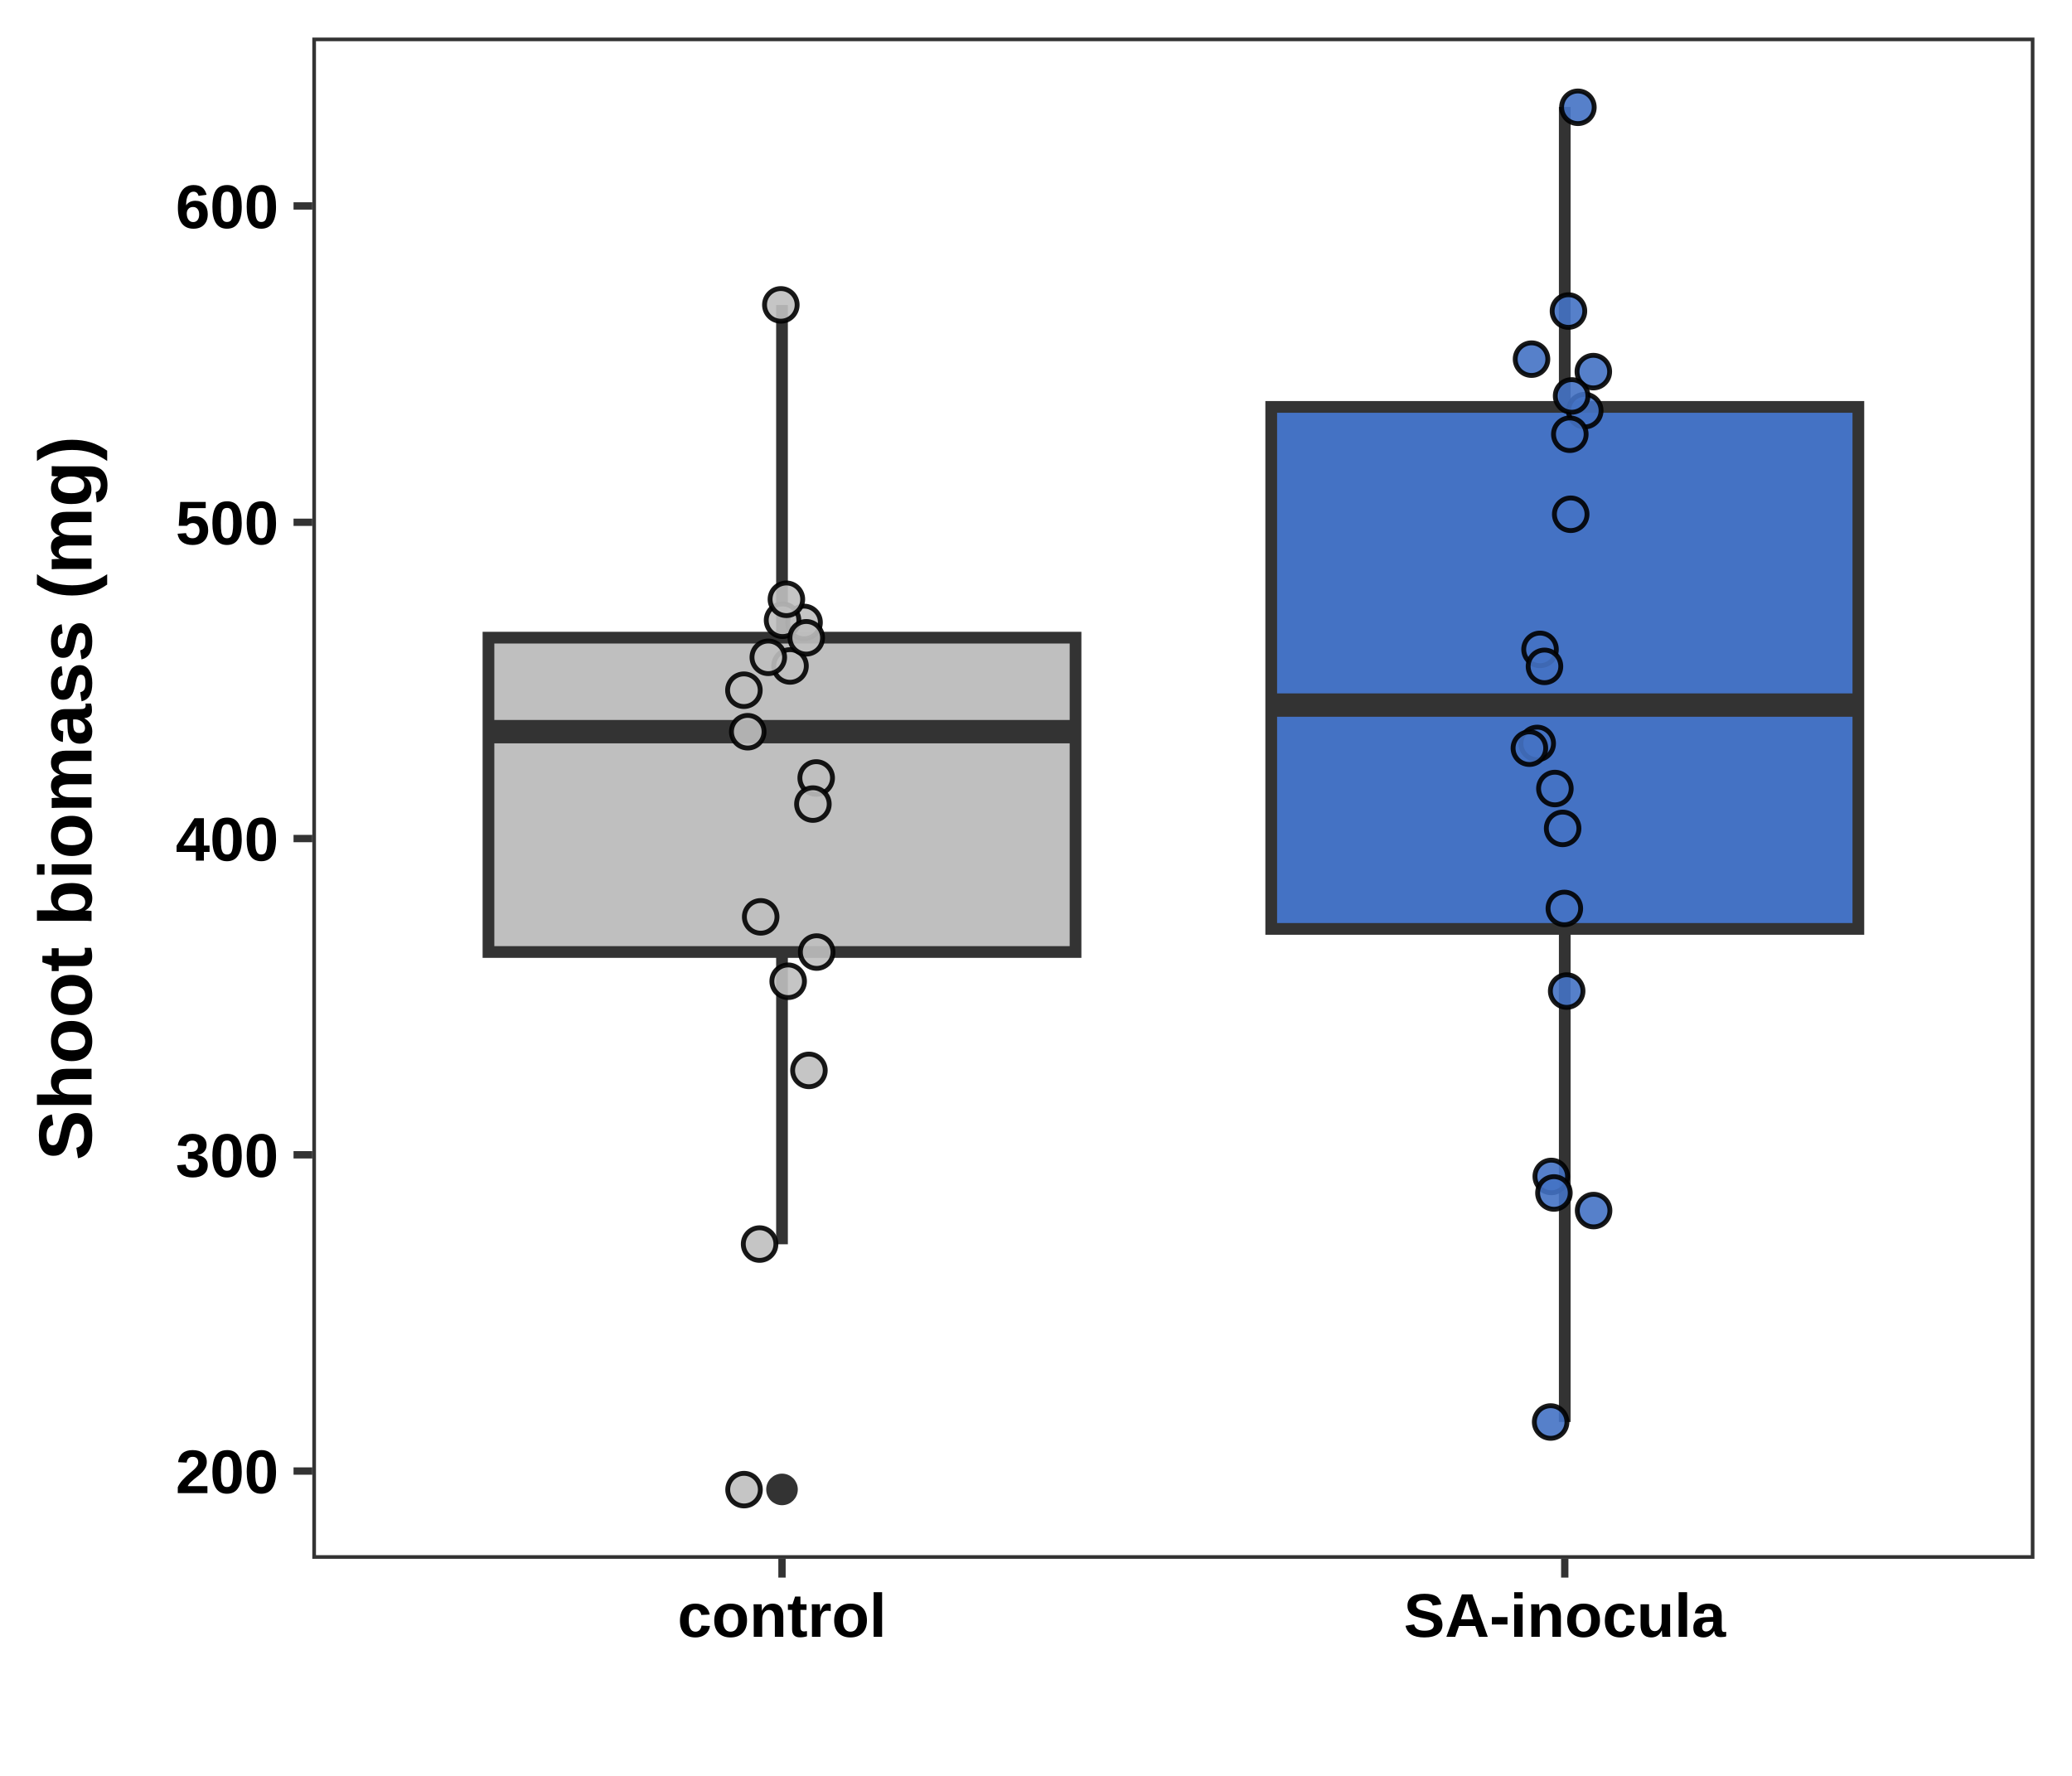
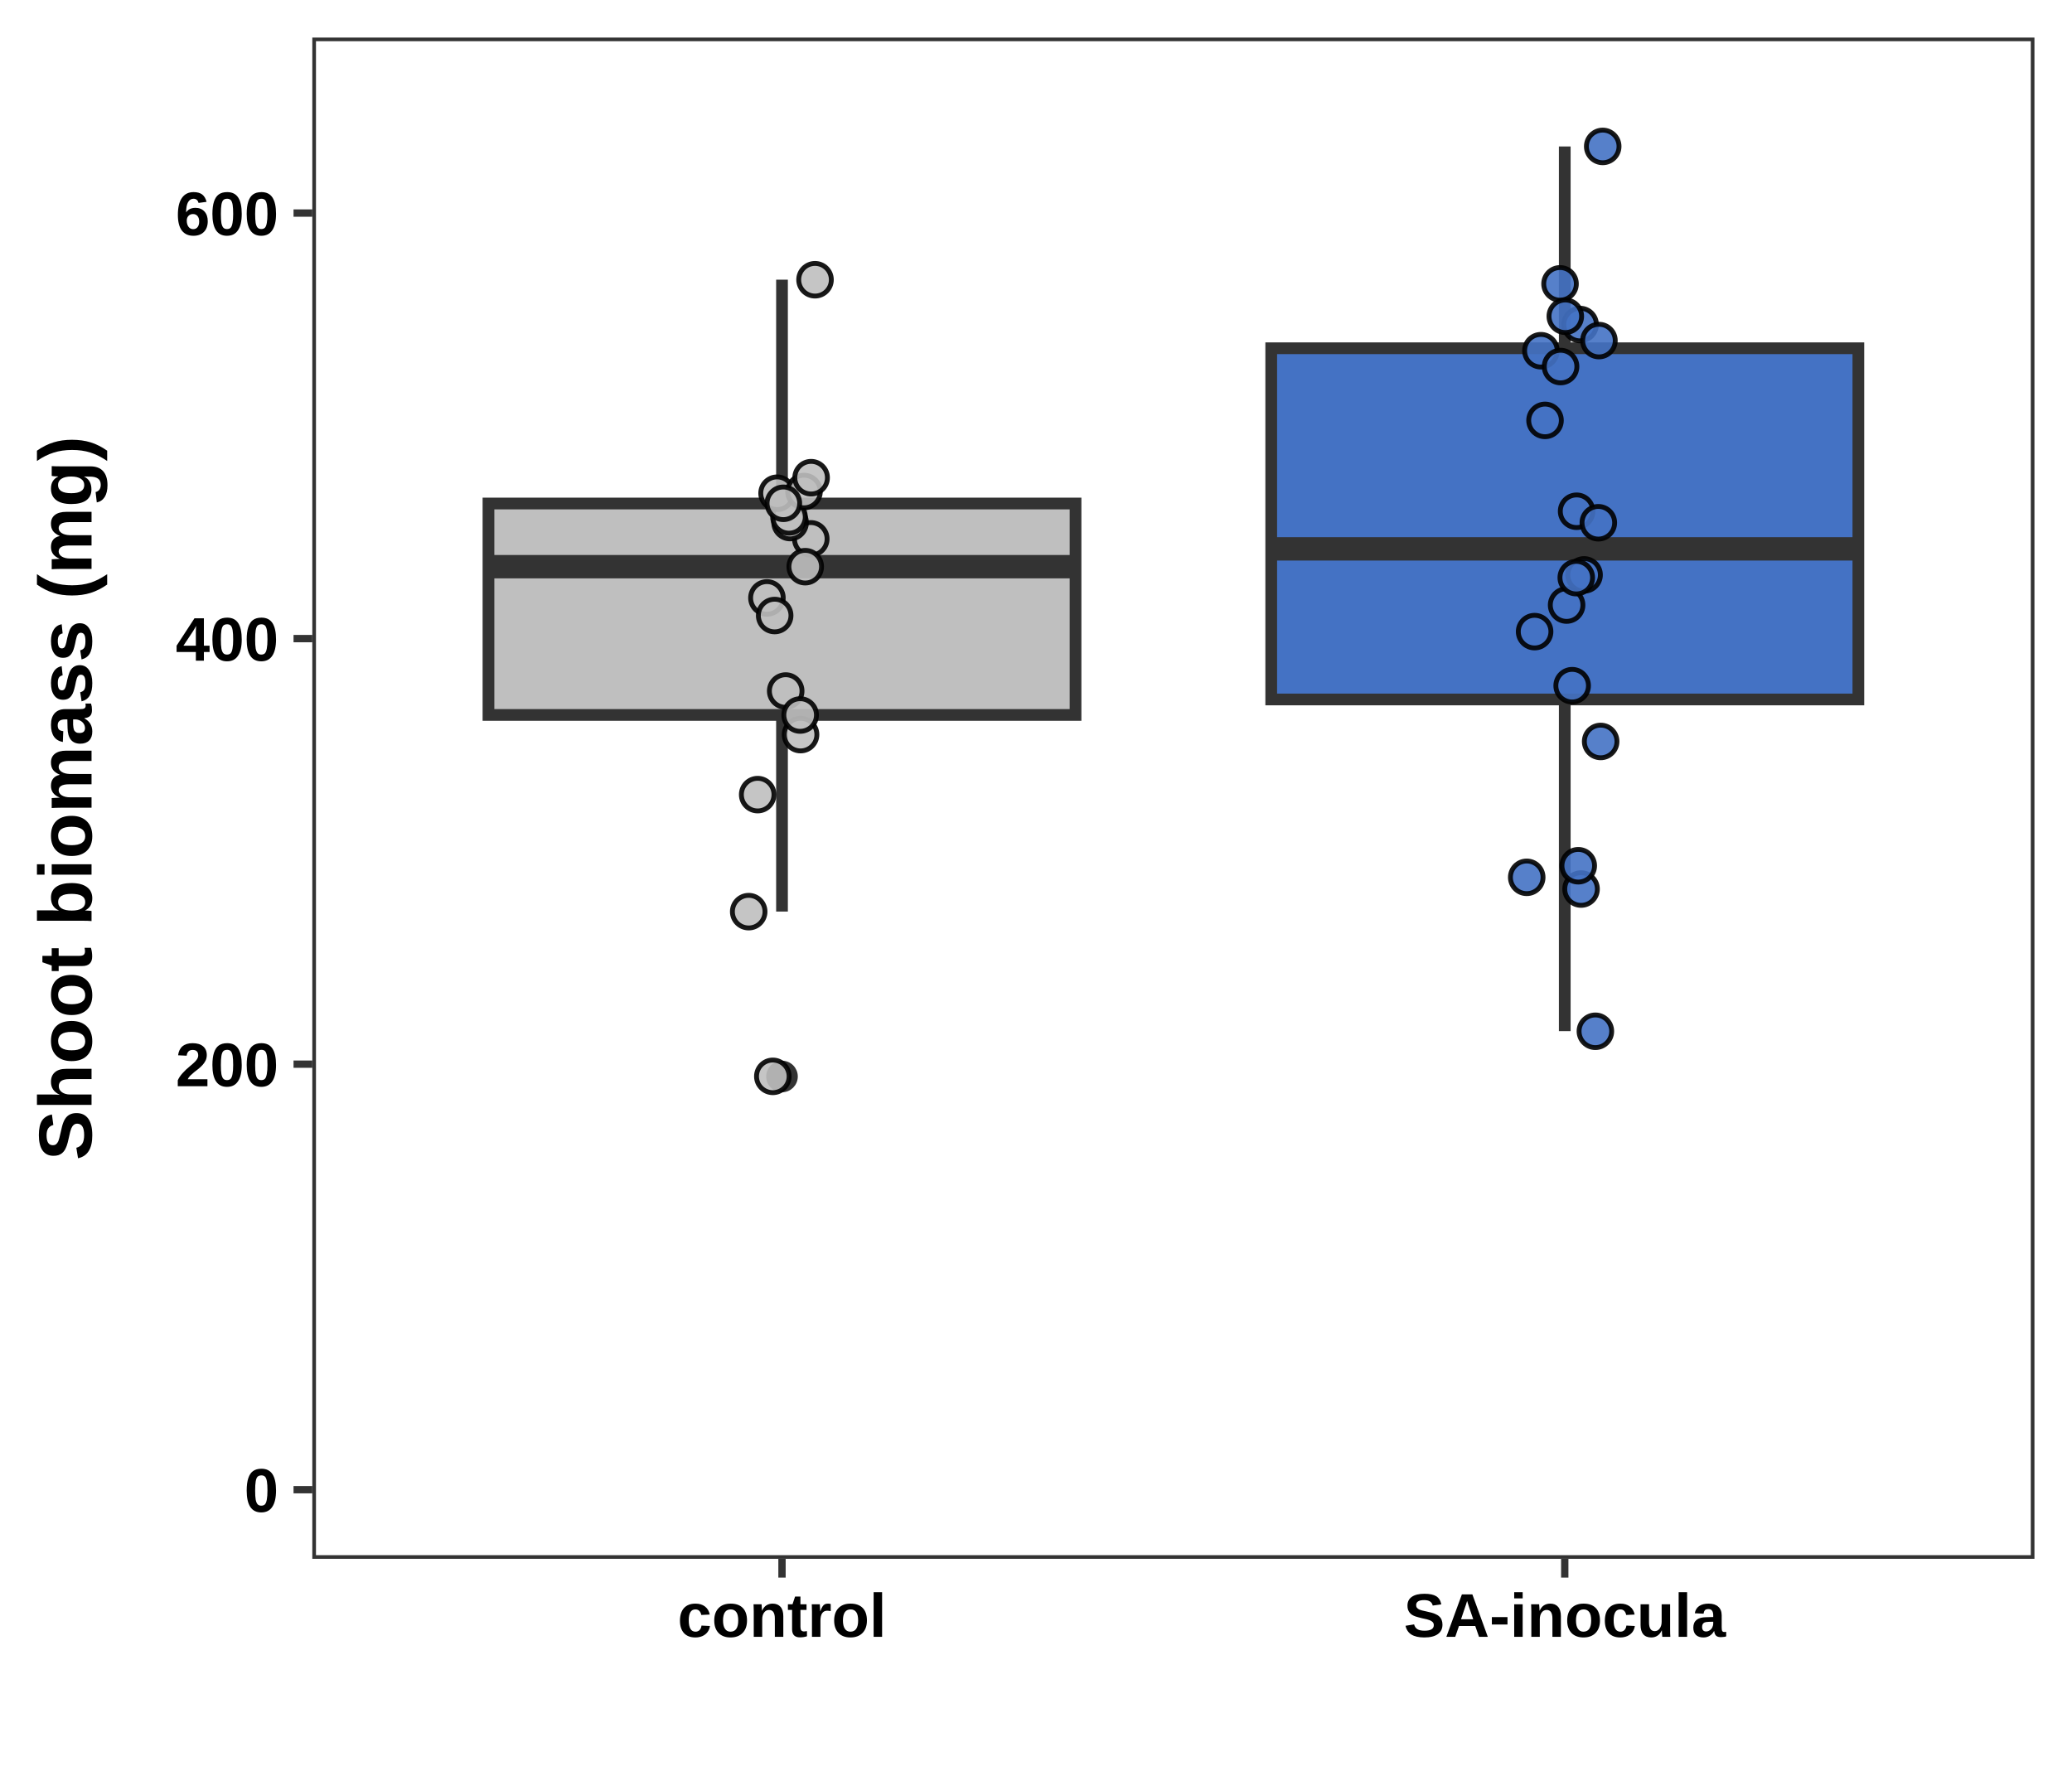
<svg xmlns="http://www.w3.org/2000/svg" class="svglite" width="302.40pt" height="259.20pt" viewBox="0 0 302.40 259.20">
  <defs>
    <style type="text/css">
    .svglite line, .svglite polyline, .svglite polygon, .svglite path, .svglite rect, .svglite circle {
      fill: none;
      stroke: #000000;
      stroke-linecap: round;
      stroke-linejoin: round;
      stroke-miterlimit: 10.00;
    }
    .svglite text {
      white-space: pre;
    }
  </style>
  </defs>
  <rect width="100%" height="100%" style="stroke: none; fill: #FFFFFF;" />
  <defs>
    <clipPath id="cpMC4wMHwzMDIuNDB8MC4wMHwyNTkuMjA=">
      <rect x="0.00" y="0.00" width="302.40" height="259.20" />
    </clipPath>
  </defs>
  <g clip-path="url(#cpMC4wMHwzMDIuNDB8MC4wMHwyNTkuMjA=)">
    <rect x="0.00" y="0" width="302.40" height="259.20" style="stroke-width: 1.07; stroke: #FFFFFF; fill: #FFFFFF;" />
  </g>
  <defs>
    <clipPath id="cpNDUuNTh8Mjk2LjkyfDUuNDh8MjI3LjUy">
      <rect x="45.58" y="5.48" width="251.34" height="222.04" />
    </clipPath>
  </defs>
  <g clip-path="url(#cpNDUuNTh8Mjk2LjkyfDUuNDh8MjI3LjUy)">
    <rect x="45.58" y="5.48" width="251.34" height="222.04" style="stroke-width: 1.07; stroke: none; fill: #FFFFFF;" />
-     <circle cx="114.13" cy="217.39" r="1.95" style="stroke-width: 0.71; stroke: #333333; fill: #333333;" />
-     <line x1="114.13" y1="93.07" x2="114.13" y2="44.52" style="stroke-width: 1.71; stroke: #333333; stroke-linecap: butt;" />
-     <line x1="114.13" y1="138.95" x2="114.13" y2="181.61" style="stroke-width: 1.71; stroke: #333333; stroke-linecap: butt;" />
-     <polygon points="71.29,93.07 71.29,138.95 156.97,138.95 156.97,93.07 71.29,93.07 " style="stroke-width: 1.71; stroke: #333333; stroke-linecap: butt; stroke-linejoin: miter; fill: #BFBFBF;" />
-     <line x1="71.29" y1="106.79" x2="156.97" y2="106.79" style="stroke-width: 3.41; stroke: #333333; stroke-linecap: butt; stroke-linejoin: miter;" />
-     <line x1="228.37" y1="59.39" x2="228.37" y2="15.61" style="stroke-width: 1.71; stroke: #333333; stroke-linecap: butt;" />
-     <line x1="228.37" y1="135.58" x2="228.37" y2="207.55" style="stroke-width: 1.71; stroke: #333333; stroke-linecap: butt;" />
-     <polygon points="185.53,59.39 185.53,135.58 271.22,135.58 271.22,59.39 185.53,59.39 " style="stroke-width: 1.71; stroke: #333333; stroke-linecap: butt; stroke-linejoin: miter; fill: #4472C4;" />
-     <line x1="185.53" y1="102.91" x2="271.22" y2="102.91" style="stroke-width: 3.41; stroke: #333333; stroke-linecap: butt; stroke-linejoin: miter;" />
-     <circle cx="226.31" cy="207.55" r="2.38" style="stroke-width: 0.71; stroke: #000000; stroke-opacity: 0.90; fill: #4472C4; fill-opacity: 0.90;" />
-     <circle cx="232.58" cy="176.69" r="2.38" style="stroke-width: 0.71; stroke: #000000; stroke-opacity: 0.90; fill: #4472C4; fill-opacity: 0.90;" />
-     <circle cx="226.40" cy="171.71" r="2.38" style="stroke-width: 0.71; stroke: #000000; stroke-opacity: 0.90; fill: #4472C4; fill-opacity: 0.90;" />
-     <circle cx="115.03" cy="143.22" r="2.38" style="stroke-width: 0.71; stroke: #000000; stroke-opacity: 0.90; fill: #BFBFBF; fill-opacity: 0.90;" />
-     <circle cx="118.06" cy="156.23" r="2.38" style="stroke-width: 0.71; stroke: #000000; stroke-opacity: 0.90; fill: #BFBFBF; fill-opacity: 0.90;" />
-     <circle cx="110.86" cy="181.58" r="2.38" style="stroke-width: 0.71; stroke: #000000; stroke-opacity: 0.90; fill: #BFBFBF; fill-opacity: 0.90;" />
-     <circle cx="108.59" cy="217.42" r="2.38" style="stroke-width: 0.71; stroke: #000000; stroke-opacity: 0.90; fill: #BFBFBF; fill-opacity: 0.90;" />
-     <circle cx="226.79" cy="174.12" r="2.38" style="stroke-width: 0.71; stroke: #000000; stroke-opacity: 0.90; fill: #4472C4; fill-opacity: 0.90;" />
-     <circle cx="228.65" cy="144.65" r="2.38" style="stroke-width: 0.71; stroke: #000000; stroke-opacity: 0.90; fill: #4472C4; fill-opacity: 0.90;" />
-     <circle cx="108.57" cy="100.74" r="2.38" style="stroke-width: 0.71; stroke: #000000; stroke-opacity: 0.90; fill: #BFBFBF; fill-opacity: 0.90;" />
-     <circle cx="111.02" cy="133.82" r="2.38" style="stroke-width: 0.71; stroke: #000000; stroke-opacity: 0.90; fill: #BFBFBF; fill-opacity: 0.90;" />
-     <circle cx="226.93" cy="115.09" r="2.38" style="stroke-width: 0.71; stroke: #000000; stroke-opacity: 0.90; fill: #4472C4; fill-opacity: 0.90;" />
-     <circle cx="119.19" cy="138.96" r="2.38" style="stroke-width: 0.71; stroke: #000000; stroke-opacity: 0.90; fill: #BFBFBF; fill-opacity: 0.90;" />
-     <circle cx="115.30" cy="97.20" r="2.38" style="stroke-width: 0.71; stroke: #000000; stroke-opacity: 0.90; fill: #BFBFBF; fill-opacity: 0.90;" />
-     <circle cx="112.13" cy="95.94" r="2.38" style="stroke-width: 0.71; stroke: #000000; stroke-opacity: 0.90; fill: #BFBFBF; fill-opacity: 0.90;" />
-     <circle cx="231.29" cy="59.93" r="2.38" style="stroke-width: 0.71; stroke: #000000; stroke-opacity: 0.90; fill: #4472C4; fill-opacity: 0.90;" />
-     <circle cx="228.91" cy="45.40" r="2.38" style="stroke-width: 0.71; stroke: #000000; stroke-opacity: 0.90; fill: #4472C4; fill-opacity: 0.90;" />
-     <circle cx="224.35" cy="108.51" r="2.38" style="stroke-width: 0.71; stroke: #000000; stroke-opacity: 0.90; fill: #4472C4; fill-opacity: 0.90;" />
-     <circle cx="117.35" cy="90.85" r="2.38" style="stroke-width: 0.71; stroke: #000000; stroke-opacity: 0.90; fill: #BFBFBF; fill-opacity: 0.90;" />
-     <circle cx="230.29" cy="15.66" r="2.38" style="stroke-width: 0.71; stroke: #000000; stroke-opacity: 0.90; fill: #4472C4; fill-opacity: 0.90;" />
-     <circle cx="223.21" cy="109.20" r="2.38" style="stroke-width: 0.71; stroke: #000000; stroke-opacity: 0.90; fill: #4472C4; fill-opacity: 0.90;" />
-     <circle cx="114.21" cy="90.53" r="2.38" style="stroke-width: 0.71; stroke: #000000; stroke-opacity: 0.90; fill: #BFBFBF; fill-opacity: 0.90;" />
-     <circle cx="224.76" cy="94.78" r="2.38" style="stroke-width: 0.71; stroke: #000000; stroke-opacity: 0.90; fill: #4472C4; fill-opacity: 0.90;" />
-     <circle cx="117.67" cy="93.09" r="2.38" style="stroke-width: 0.71; stroke: #000000; stroke-opacity: 0.90; fill: #BFBFBF; fill-opacity: 0.90;" />
-     <circle cx="232.54" cy="54.24" r="2.38" style="stroke-width: 0.71; stroke: #000000; stroke-opacity: 0.90; fill: #4472C4; fill-opacity: 0.90;" />
-     <circle cx="119.12" cy="113.55" r="2.38" style="stroke-width: 0.71; stroke: #000000; stroke-opacity: 0.90; fill: #BFBFBF; fill-opacity: 0.90;" />
-     <circle cx="114.77" cy="87.47" r="2.38" style="stroke-width: 0.71; stroke: #000000; stroke-opacity: 0.90; fill: #BFBFBF; fill-opacity: 0.90;" />
-     <circle cx="228.06" cy="120.91" r="2.38" style="stroke-width: 0.71; stroke: #000000; stroke-opacity: 0.90; fill: #4472C4; fill-opacity: 0.90;" />
-     <circle cx="229.11" cy="63.38" r="2.38" style="stroke-width: 0.71; stroke: #000000; stroke-opacity: 0.90; fill: #4472C4; fill-opacity: 0.90;" />
-     <circle cx="229.37" cy="57.79" r="2.38" style="stroke-width: 0.71; stroke: #000000; stroke-opacity: 0.90; fill: #4472C4; fill-opacity: 0.90;" />
-     <circle cx="113.96" cy="44.50" r="2.38" style="stroke-width: 0.71; stroke: #000000; stroke-opacity: 0.90; fill: #BFBFBF; fill-opacity: 0.90;" />
-     <circle cx="223.52" cy="52.42" r="2.38" style="stroke-width: 0.71; stroke: #000000; stroke-opacity: 0.90; fill: #4472C4; fill-opacity: 0.90;" />
-     <circle cx="225.41" cy="97.26" r="2.38" style="stroke-width: 0.71; stroke: #000000; stroke-opacity: 0.90; fill: #4472C4; fill-opacity: 0.90;" />
-     <circle cx="109.13" cy="106.80" r="2.38" style="stroke-width: 0.71; stroke: #000000; stroke-opacity: 0.90; fill: #BFBFBF; fill-opacity: 0.90;" />
-     <circle cx="229.24" cy="75.06" r="2.38" style="stroke-width: 0.71; stroke: #000000; stroke-opacity: 0.90; fill: #4472C4; fill-opacity: 0.90;" />
-     <circle cx="228.31" cy="132.59" r="2.38" style="stroke-width: 0.71; stroke: #000000; stroke-opacity: 0.90; fill: #4472C4; fill-opacity: 0.90;" />
-     <circle cx="118.64" cy="117.36" r="2.38" style="stroke-width: 0.71; stroke: #000000; stroke-opacity: 0.90; fill: #BFBFBF; fill-opacity: 0.90;" />
+     <circle cx="114.13" cy="157.12" r="1.95" style="stroke-width: 0.71; stroke: #333333; fill: #333333;" />
+     <line x1="114.13" y1="73.49" x2="114.13" y2="40.82" style="stroke-width: 1.71; stroke: #333333; stroke-linecap: butt;" />
+     <line x1="114.13" y1="104.35" x2="114.13" y2="133.05" style="stroke-width: 1.71; stroke: #333333; stroke-linecap: butt;" />
+     <polygon points="71.29,73.49 71.29,104.35 156.97,104.35 156.97,73.49 71.29,73.49 " style="stroke-width: 1.71; stroke: #333333; stroke-linecap: butt; stroke-linejoin: miter; fill: #BFBFBF;" />
+     <line x1="71.29" y1="82.71" x2="156.97" y2="82.71" style="stroke-width: 3.41; stroke: #333333; stroke-linecap: butt; stroke-linejoin: miter;" />
+     <line x1="228.37" y1="50.83" x2="228.37" y2="21.38" style="stroke-width: 1.71; stroke: #333333; stroke-linecap: butt;" />
+     <line x1="228.37" y1="102.09" x2="228.37" y2="150.50" style="stroke-width: 1.71; stroke: #333333; stroke-linecap: butt;" />
+     <polygon points="185.53,50.83 185.53,102.09 271.22,102.09 271.22,50.83 185.53,50.83 " style="stroke-width: 1.71; stroke: #333333; stroke-linecap: butt; stroke-linejoin: miter; fill: #4472C4;" />
+     <line x1="185.53" y1="80.11" x2="271.22" y2="80.11" style="stroke-width: 3.41; stroke: #333333; stroke-linecap: butt; stroke-linejoin: miter;" />
+     <circle cx="232.84" cy="150.52" r="2.38" style="stroke-width: 0.71; stroke: #000000; stroke-opacity: 0.90; fill: #4472C4; fill-opacity: 0.90;" />
+     <circle cx="230.75" cy="129.76" r="2.38" style="stroke-width: 0.71; stroke: #000000; stroke-opacity: 0.90; fill: #4472C4; fill-opacity: 0.90;" />
+     <circle cx="230.34" cy="126.36" r="2.38" style="stroke-width: 0.71; stroke: #000000; stroke-opacity: 0.90; fill: #4472C4; fill-opacity: 0.90;" />
+     <circle cx="116.84" cy="107.22" r="2.38" style="stroke-width: 0.71; stroke: #000000; stroke-opacity: 0.90; fill: #BFBFBF; fill-opacity: 0.90;" />
+     <circle cx="110.58" cy="115.98" r="2.38" style="stroke-width: 0.71; stroke: #000000; stroke-opacity: 0.90; fill: #BFBFBF; fill-opacity: 0.90;" />
+     <circle cx="109.27" cy="133.06" r="2.38" style="stroke-width: 0.71; stroke: #000000; stroke-opacity: 0.90; fill: #BFBFBF; fill-opacity: 0.90;" />
+     <circle cx="112.79" cy="157.10" r="2.38" style="stroke-width: 0.71; stroke: #000000; stroke-opacity: 0.90; fill: #BFBFBF; fill-opacity: 0.90;" />
+     <circle cx="222.82" cy="128.05" r="2.38" style="stroke-width: 0.71; stroke: #000000; stroke-opacity: 0.90; fill: #4472C4; fill-opacity: 0.90;" />
+     <circle cx="233.61" cy="108.22" r="2.38" style="stroke-width: 0.71; stroke: #000000; stroke-opacity: 0.90; fill: #4472C4; fill-opacity: 0.90;" />
+     <circle cx="118.33" cy="78.65" r="2.38" style="stroke-width: 0.71; stroke: #000000; stroke-opacity: 0.90; fill: #BFBFBF; fill-opacity: 0.90;" />
+     <circle cx="114.67" cy="100.86" r="2.38" style="stroke-width: 0.71; stroke: #000000; stroke-opacity: 0.90; fill: #BFBFBF; fill-opacity: 0.90;" />
+     <circle cx="228.64" cy="88.31" r="2.38" style="stroke-width: 0.71; stroke: #000000; stroke-opacity: 0.90; fill: #4472C4; fill-opacity: 0.90;" />
+     <circle cx="116.78" cy="104.36" r="2.38" style="stroke-width: 0.71; stroke: #000000; stroke-opacity: 0.90; fill: #BFBFBF; fill-opacity: 0.90;" />
+     <circle cx="115.31" cy="76.27" r="2.38" style="stroke-width: 0.71; stroke: #000000; stroke-opacity: 0.90; fill: #BFBFBF; fill-opacity: 0.90;" />
+     <circle cx="115.15" cy="75.44" r="2.38" style="stroke-width: 0.71; stroke: #000000; stroke-opacity: 0.90; fill: #BFBFBF; fill-opacity: 0.90;" />
+     <circle cx="224.89" cy="51.19" r="2.38" style="stroke-width: 0.71; stroke: #000000; stroke-opacity: 0.90; fill: #4472C4; fill-opacity: 0.90;" />
+     <circle cx="227.68" cy="41.43" r="2.38" style="stroke-width: 0.71; stroke: #000000; stroke-opacity: 0.90; fill: #4472C4; fill-opacity: 0.90;" />
+     <circle cx="231.19" cy="83.91" r="2.38" style="stroke-width: 0.71; stroke: #000000; stroke-opacity: 0.90; fill: #4472C4; fill-opacity: 0.90;" />
+     <circle cx="113.41" cy="71.99" r="2.38" style="stroke-width: 0.71; stroke: #000000; stroke-opacity: 0.90; fill: #BFBFBF; fill-opacity: 0.90;" />
+     <circle cx="233.91" cy="21.37" r="2.38" style="stroke-width: 0.71; stroke: #000000; stroke-opacity: 0.90; fill: #4472C4; fill-opacity: 0.90;" />
+     <circle cx="230.05" cy="84.31" r="2.38" style="stroke-width: 0.71; stroke: #000000; stroke-opacity: 0.90; fill: #4472C4; fill-opacity: 0.90;" />
+     <circle cx="117.34" cy="71.74" r="2.38" style="stroke-width: 0.71; stroke: #000000; stroke-opacity: 0.90; fill: #BFBFBF; fill-opacity: 0.90;" />
+     <circle cx="230.10" cy="74.62" r="2.38" style="stroke-width: 0.71; stroke: #000000; stroke-opacity: 0.90; fill: #4472C4; fill-opacity: 0.90;" />
+     <circle cx="114.33" cy="73.46" r="2.38" style="stroke-width: 0.71; stroke: #000000; stroke-opacity: 0.90; fill: #BFBFBF; fill-opacity: 0.90;" />
+     <circle cx="230.61" cy="47.37" r="2.38" style="stroke-width: 0.71; stroke: #000000; stroke-opacity: 0.90; fill: #4472C4; fill-opacity: 0.90;" />
+     <circle cx="111.93" cy="87.27" r="2.38" style="stroke-width: 0.71; stroke: #000000; stroke-opacity: 0.90; fill: #BFBFBF; fill-opacity: 0.90;" />
+     <circle cx="118.38" cy="69.72" r="2.38" style="stroke-width: 0.71; stroke: #000000; stroke-opacity: 0.90; fill: #BFBFBF; fill-opacity: 0.90;" />
+     <circle cx="223.97" cy="92.19" r="2.38" style="stroke-width: 0.71; stroke: #000000; stroke-opacity: 0.90; fill: #4472C4; fill-opacity: 0.90;" />
+     <circle cx="227.76" cy="53.50" r="2.38" style="stroke-width: 0.71; stroke: #000000; stroke-opacity: 0.90; fill: #4472C4; fill-opacity: 0.90;" />
+     <circle cx="233.36" cy="49.71" r="2.38" style="stroke-width: 0.71; stroke: #000000; stroke-opacity: 0.90; fill: #4472C4; fill-opacity: 0.90;" />
+     <circle cx="118.95" cy="40.83" r="2.38" style="stroke-width: 0.71; stroke: #000000; stroke-opacity: 0.90; fill: #BFBFBF; fill-opacity: 0.90;" />
+     <circle cx="228.45" cy="46.16" r="2.38" style="stroke-width: 0.71; stroke: #000000; stroke-opacity: 0.90; fill: #4472C4; fill-opacity: 0.90;" />
+     <circle cx="233.27" cy="76.30" r="2.38" style="stroke-width: 0.71; stroke: #000000; stroke-opacity: 0.90; fill: #4472C4; fill-opacity: 0.90;" />
+     <circle cx="117.52" cy="82.71" r="2.38" style="stroke-width: 0.71; stroke: #000000; stroke-opacity: 0.90; fill: #BFBFBF; fill-opacity: 0.90;" />
+     <circle cx="225.49" cy="61.36" r="2.38" style="stroke-width: 0.71; stroke: #000000; stroke-opacity: 0.90; fill: #4472C4; fill-opacity: 0.90;" />
+     <circle cx="229.45" cy="100.08" r="2.38" style="stroke-width: 0.71; stroke: #000000; stroke-opacity: 0.90; fill: #4472C4; fill-opacity: 0.90;" />
+     <circle cx="113.06" cy="89.84" r="2.38" style="stroke-width: 0.71; stroke: #000000; stroke-opacity: 0.90; fill: #BFBFBF; fill-opacity: 0.90;" />
    <rect x="45.58" y="5.48" width="251.34" height="222.04" style="stroke-width: 1.07; stroke: #333333;" />
  </g>
  <g clip-path="url(#cpMC4wMHwzMDIuNDB8MC4wMHwyNTkuMjA=)">
-     <text x="40.65" y="217.93" text-anchor="end" style="font-size: 9.00px; font-weight: bold; font-family: &quot;Arial&quot;;" textLength="15.01px" lengthAdjust="spacingAndGlyphs">200</text>
-     <text x="40.65" y="171.77" text-anchor="end" style="font-size: 9.00px; font-weight: bold; font-family: &quot;Arial&quot;;" textLength="15.01px" lengthAdjust="spacingAndGlyphs">300</text>
-     <text x="40.65" y="125.61" text-anchor="end" style="font-size: 9.00px; font-weight: bold; font-family: &quot;Arial&quot;;" textLength="15.01px" lengthAdjust="spacingAndGlyphs">400</text>
-     <text x="40.65" y="79.45" text-anchor="end" style="font-size: 9.00px; font-weight: bold; font-family: &quot;Arial&quot;;" textLength="15.01px" lengthAdjust="spacingAndGlyphs">500</text>
-     <text x="40.65" y="33.29" text-anchor="end" style="font-size: 9.00px; font-weight: bold; font-family: &quot;Arial&quot;;" textLength="15.01px" lengthAdjust="spacingAndGlyphs">600</text>
-     <polyline points="42.84,214.71 45.58,214.71 " style="stroke-width: 1.07; stroke: #333333; stroke-linecap: butt;" />
-     <polyline points="42.84,168.55 45.58,168.55 " style="stroke-width: 1.07; stroke: #333333; stroke-linecap: butt;" />
-     <polyline points="42.84,122.39 45.58,122.39 " style="stroke-width: 1.07; stroke: #333333; stroke-linecap: butt;" />
-     <polyline points="42.84,76.23 45.58,76.23 " style="stroke-width: 1.07; stroke: #333333; stroke-linecap: butt;" />
-     <polyline points="42.84,30.06 45.58,30.06 " style="stroke-width: 1.07; stroke: #333333; stroke-linecap: butt;" />
+     <text x="40.65" y="220.65" text-anchor="end" style="font-size: 9.00px; font-weight: bold; font-family: &quot;Arial&quot;;" textLength="5.00px" lengthAdjust="spacingAndGlyphs">0</text>
+     <text x="40.65" y="158.54" text-anchor="end" style="font-size: 9.00px; font-weight: bold; font-family: &quot;Arial&quot;;" textLength="15.01px" lengthAdjust="spacingAndGlyphs">200</text>
+     <text x="40.65" y="96.43" text-anchor="end" style="font-size: 9.00px; font-weight: bold; font-family: &quot;Arial&quot;;" textLength="15.01px" lengthAdjust="spacingAndGlyphs">400</text>
+     <text x="40.65" y="34.32" text-anchor="end" style="font-size: 9.00px; font-weight: bold; font-family: &quot;Arial&quot;;" textLength="15.01px" lengthAdjust="spacingAndGlyphs">600</text>
+     <polyline points="42.84,217.43 45.58,217.43 " style="stroke-width: 1.07; stroke: #333333; stroke-linecap: butt;" />
+     <polyline points="42.84,155.32 45.58,155.32 " style="stroke-width: 1.07; stroke: #333333; stroke-linecap: butt;" />
+     <polyline points="42.84,93.21 45.58,93.21 " style="stroke-width: 1.07; stroke: #333333; stroke-linecap: butt;" />
+     <polyline points="42.84,31.10 45.58,31.10 " style="stroke-width: 1.07; stroke: #333333; stroke-linecap: butt;" />
    <polyline points="114.13,230.26 114.13,227.52 " style="stroke-width: 1.07; stroke: #333333; stroke-linecap: butt;" />
    <polyline points="228.37,230.26 228.37,227.52 " style="stroke-width: 1.07; stroke: #333333; stroke-linecap: butt;" />
    <text x="114.13" y="238.90" text-anchor="middle" style="font-size: 9.00px; font-weight: bold; font-family: &quot;Arial&quot;;" textLength="30.50px" lengthAdjust="spacingAndGlyphs">control</text>
    <text x="228.37" y="238.90" text-anchor="middle" style="font-size: 9.00px; font-weight: bold; font-family: &quot;Arial&quot;;" textLength="47.01px" lengthAdjust="spacingAndGlyphs">SA-inocula</text>
    <text transform="translate(13.36,116.50) rotate(-90)" text-anchor="middle" style="font-size: 11.00px; font-weight: bold; font-family: &quot;Arial&quot;;" textLength="105.75px" lengthAdjust="spacingAndGlyphs">Shoot biomass (mg)</text>
  </g>
</svg>
